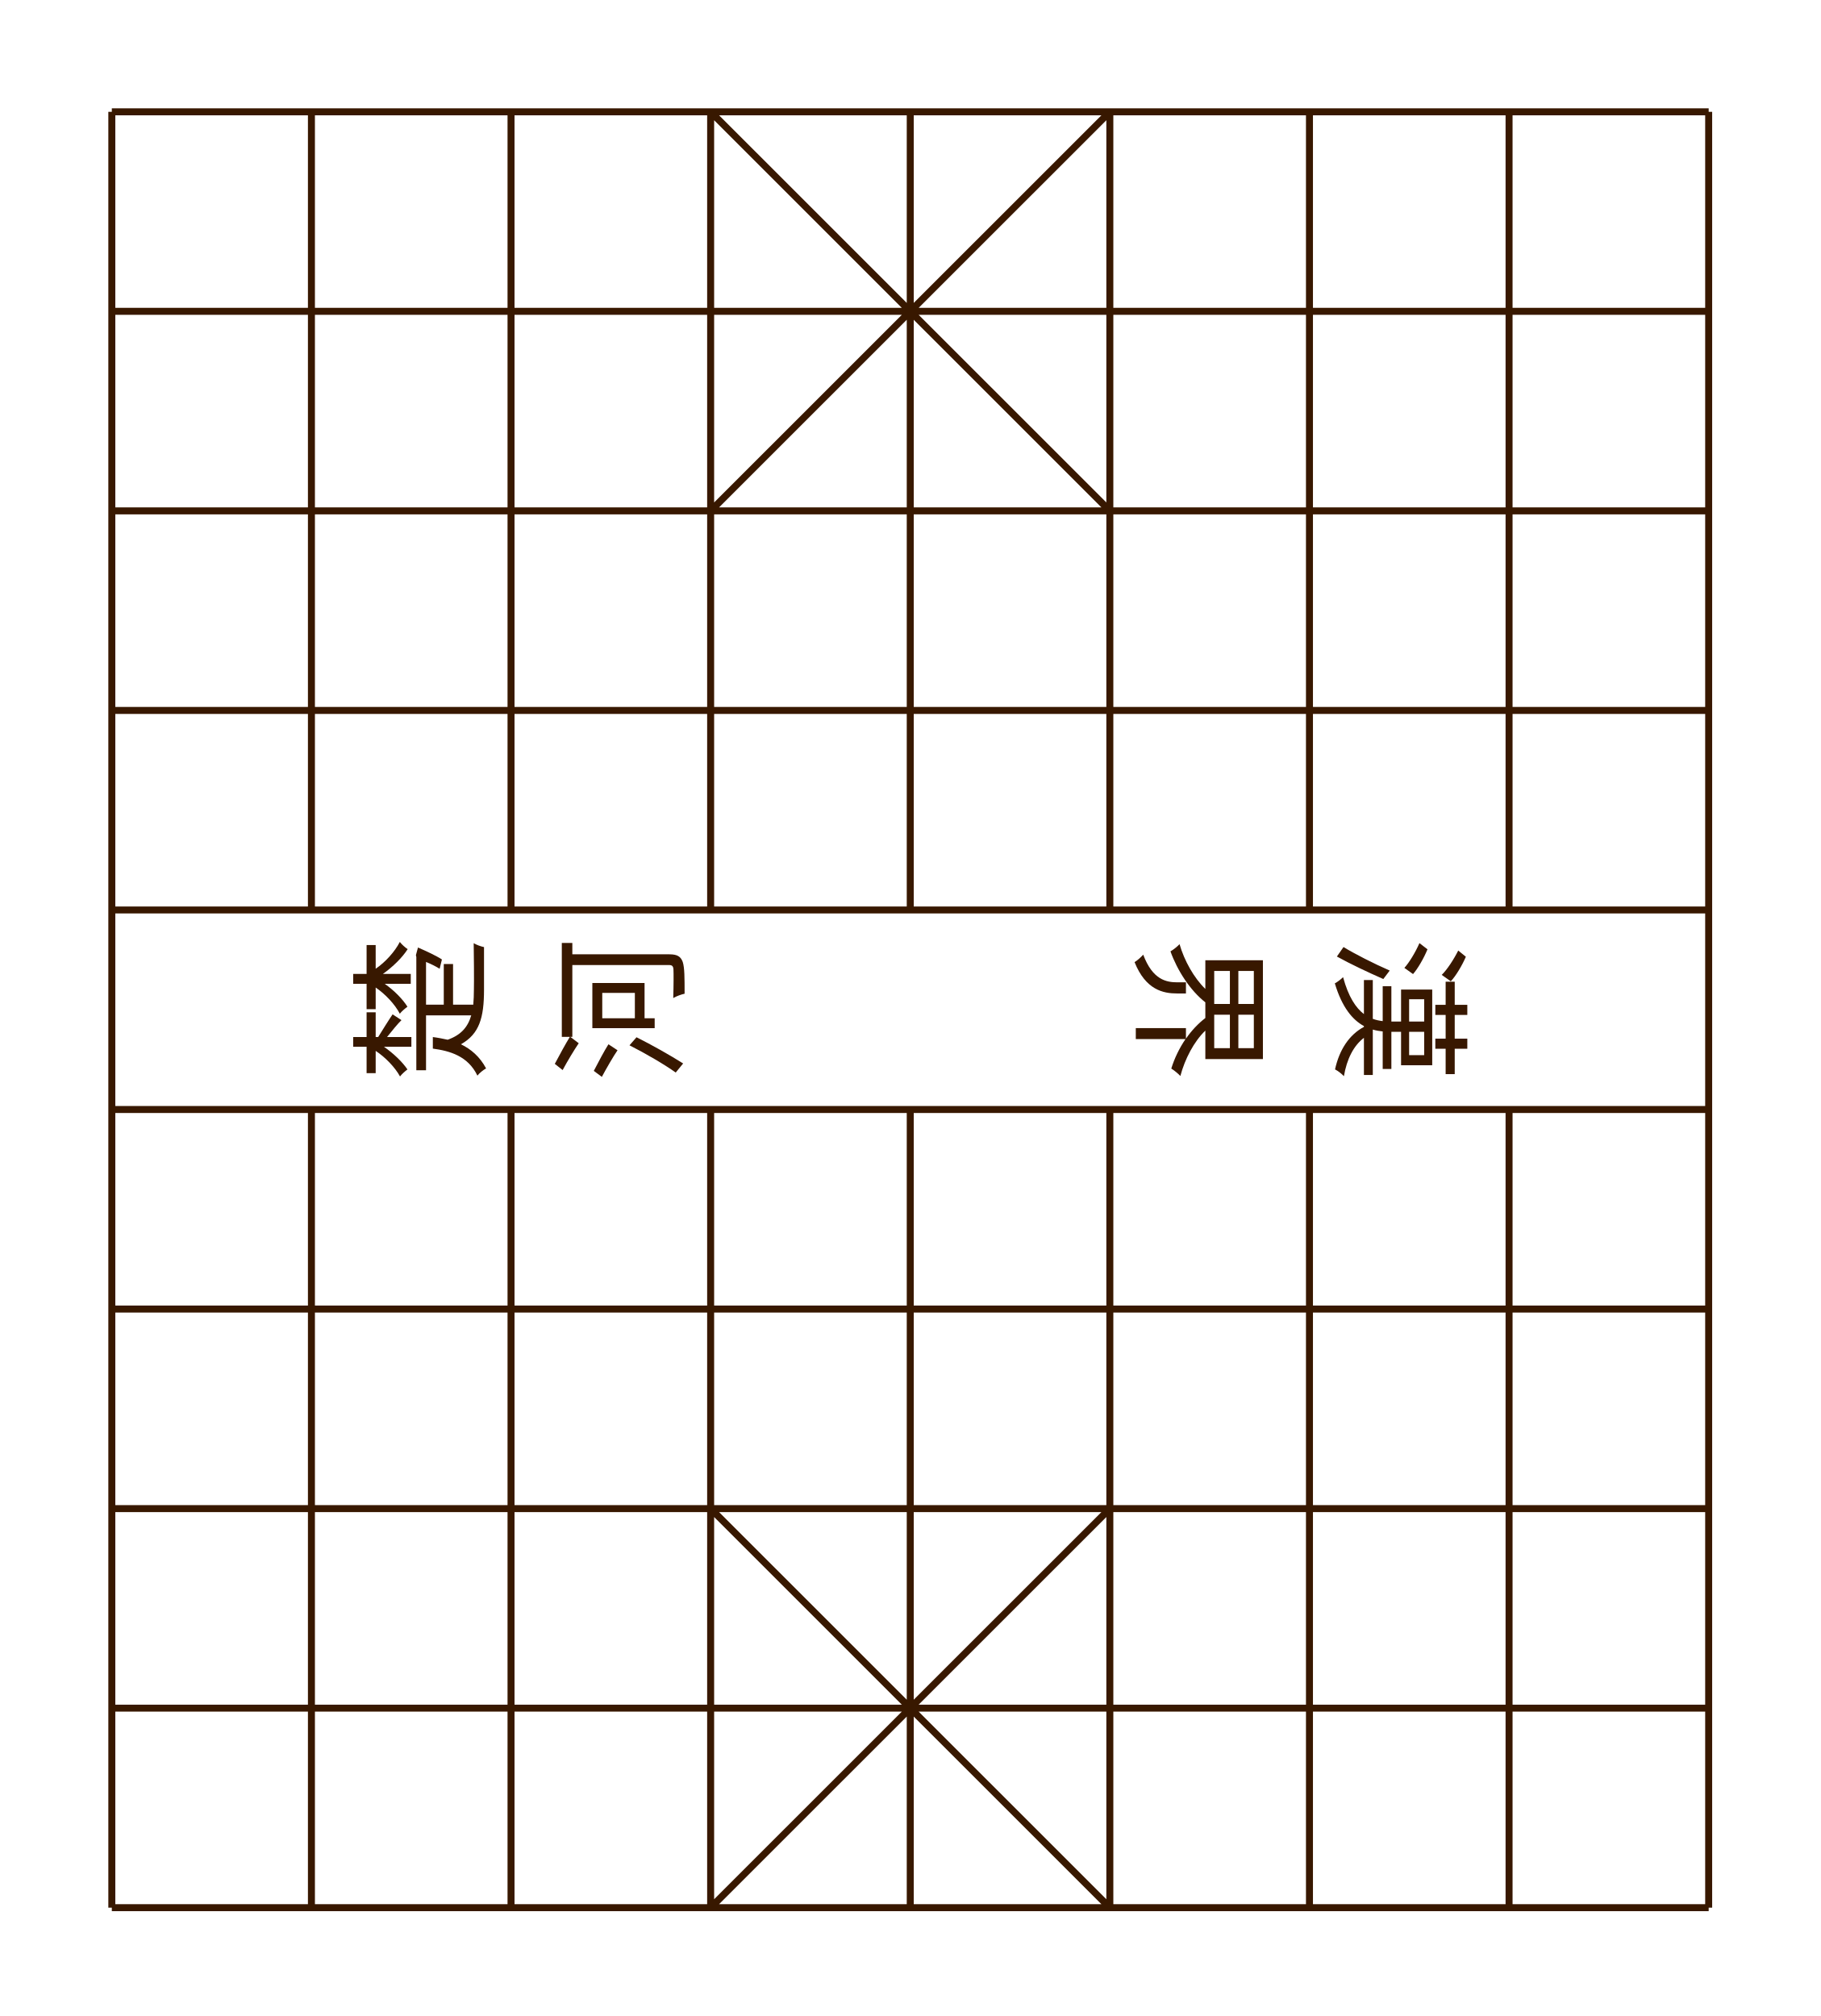
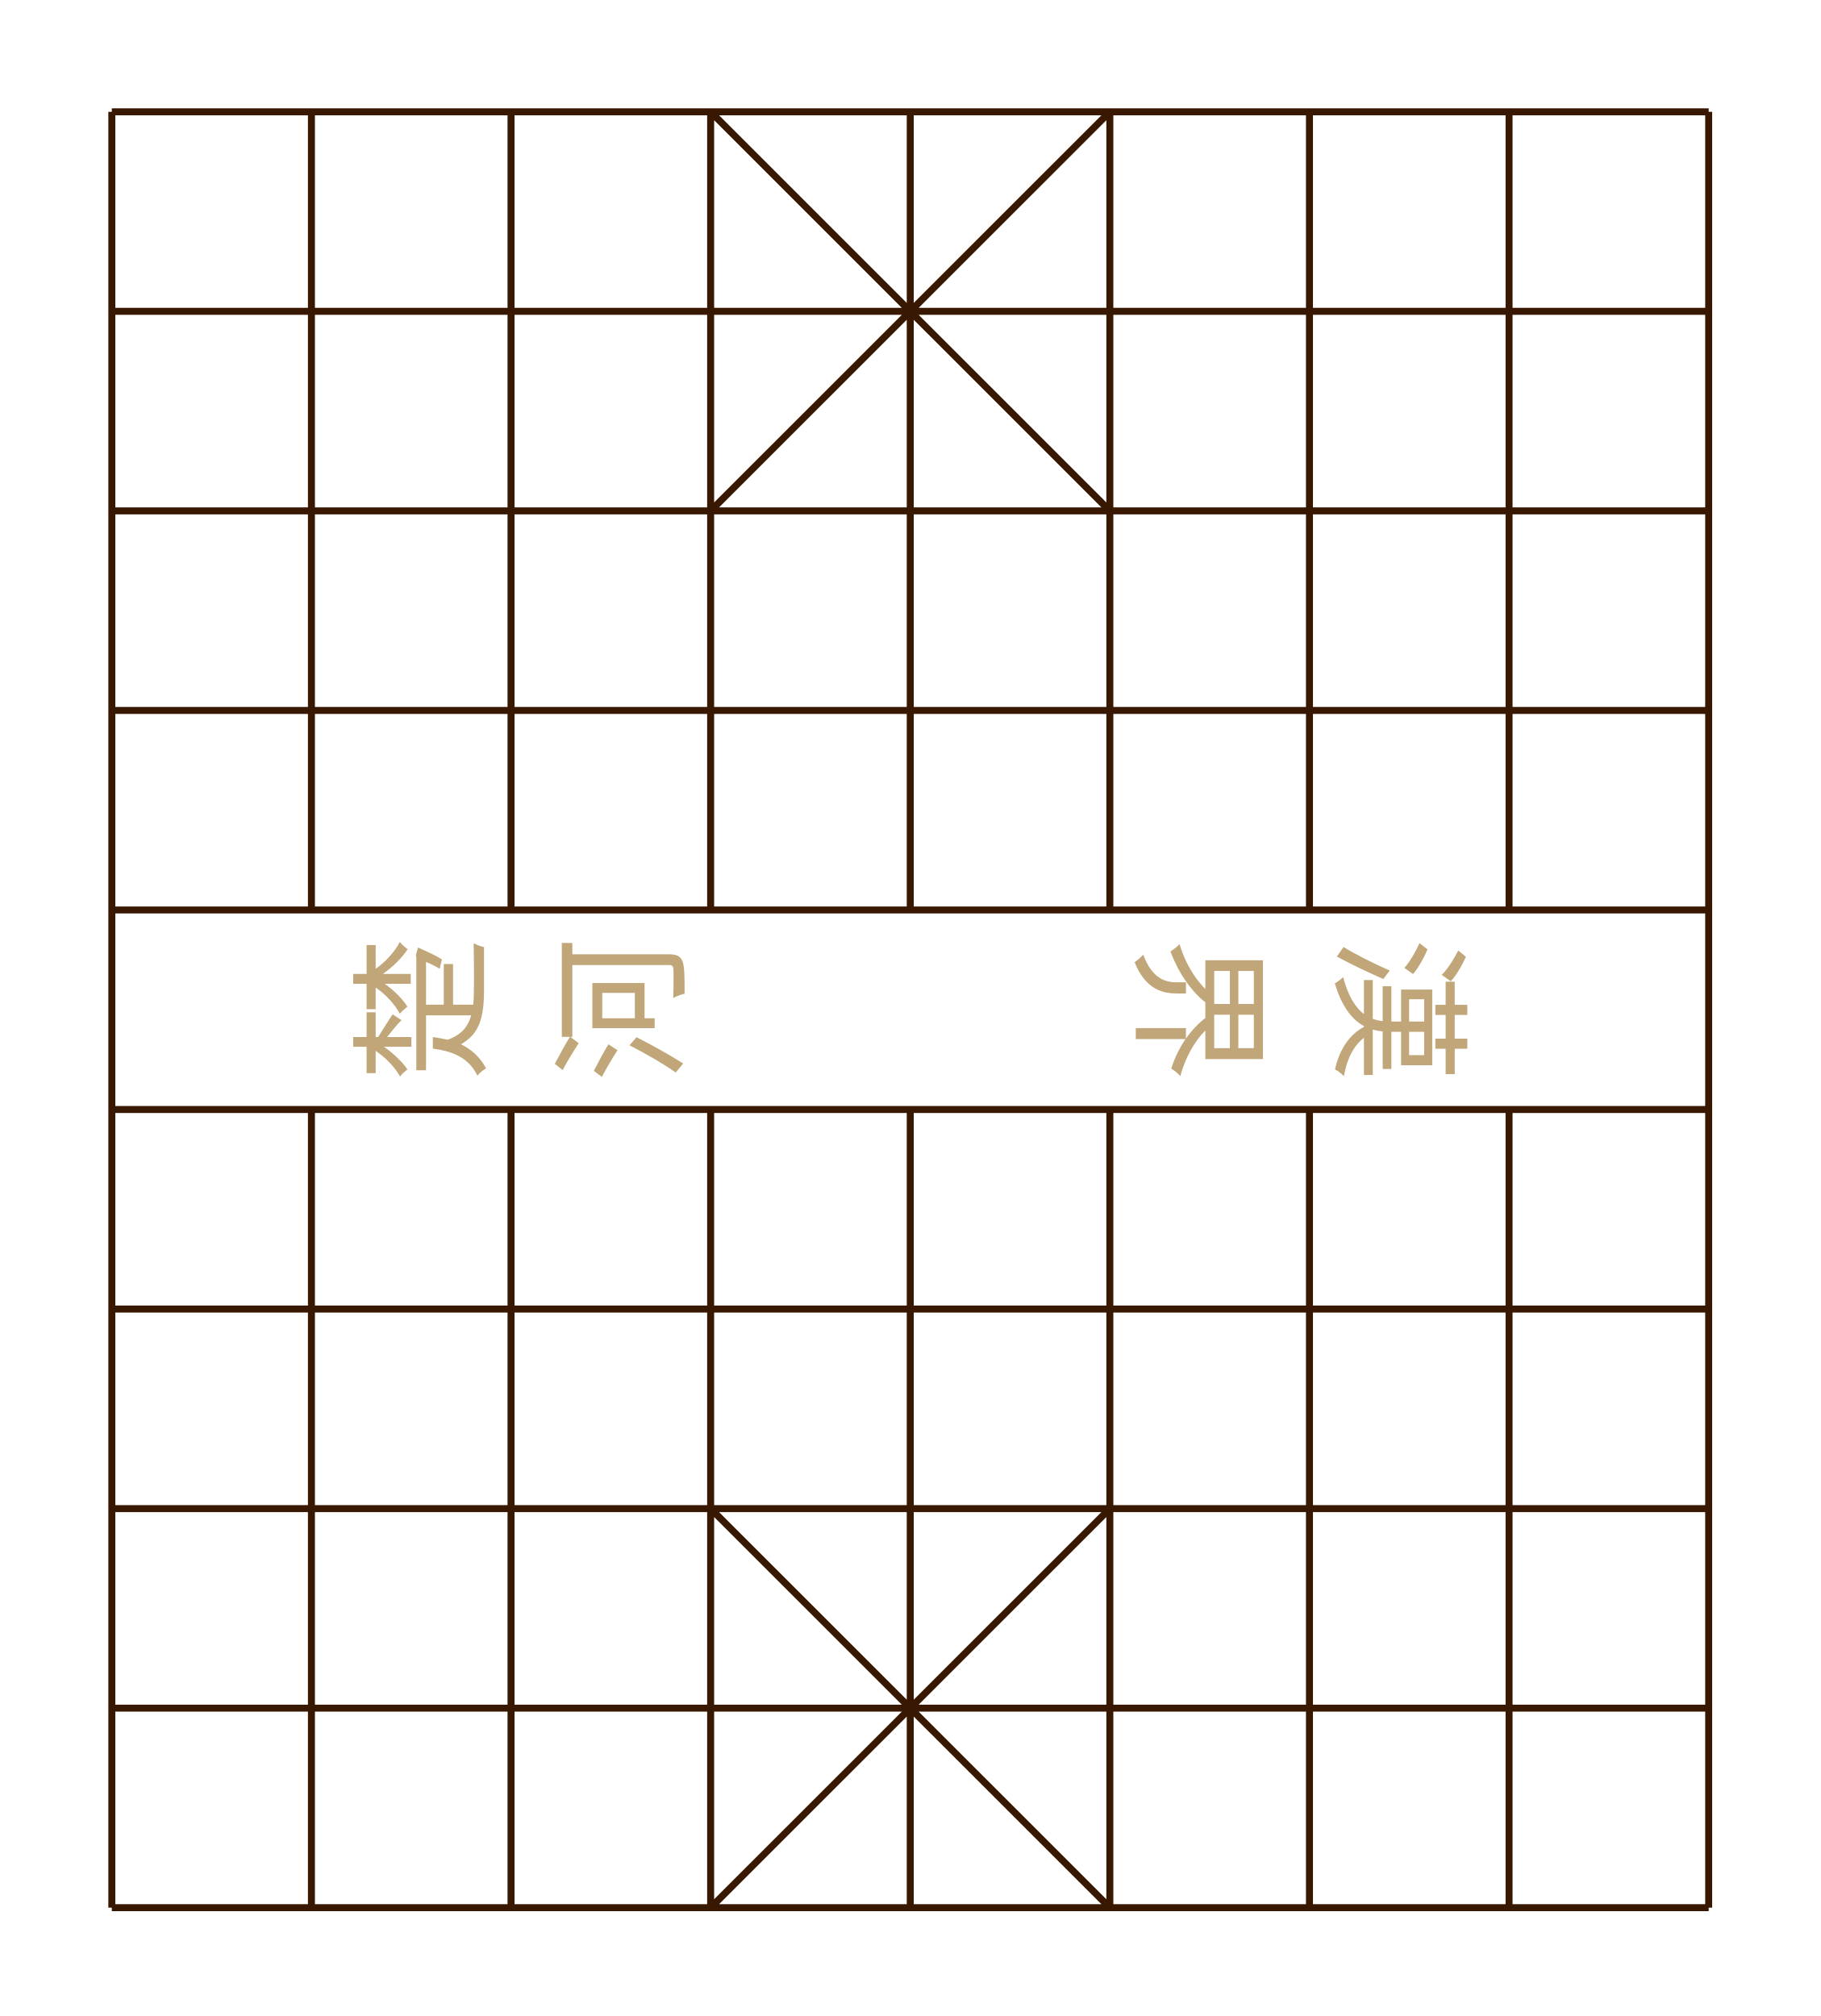
<svg xmlns="http://www.w3.org/2000/svg" width="521" height="577" viewBox="0 0 137.848 152.665" version="1.1" id="svg8">
  <defs id="defs2" />
  <path id="path982" stroke-miterlimit="10" d="M 8.467,8.467 H 129.381 M 8.467,23.577 H 129.381 M 8.467,38.688 H 129.381 M 8.467,53.799 H 129.381 M 8.467,68.909 H 129.381 M 8.467,84.02 H 129.381 M 8.467,99.131 H 129.381 M 8.467,114.241 H 129.381 M 8.467,129.352 H 129.381 M 8.467,144.463 H 129.381 M 8.467,8.467 V 144.463 M 129.381,8.467 V 144.463 M 23.581,8.467 v 60.443 m 0,15.111 v 60.443 M 38.695,8.467 v 60.443 m 0,15.111 v 60.443 M 53.81,8.467 v 60.443 m 0,15.111 v 60.443 M 68.924,8.467 v 60.443 m 0,15.111 v 60.443 M 84.038,8.467 v 60.443 m 0,15.111 v 60.443 M 99.153,8.467 v 60.443 m 0,15.111 v 60.443 M 114.267,8.467 v 60.443 m 0,15.111 v 60.443 M 53.81,8.467 84.038,38.688 m 0,-30.221 -30.229,30.221 m 0,75.553 30.229,30.221 m 0,-30.221 -30.229,30.221" style="fill:none;stroke:#381800;stroke-width:0.529;stroke-miterlimit:10;stroke-dasharray:none;stroke-opacity:1;paint-order:fill stroke markers" />
-   <text transform="matrix(0,-0.9999655,1.000034,0,0,0)" style="font-style:normal;font-weight:normal;font-size:10.882px;font-family:DFKai-SB, STKaiti;dominant-baseline:central;text-anchor:middle;fill:#381800;fill-opacity:1;stroke:none;stroke-width:0.265;" font-size="36px" font-style="normal" font-weight="normal" text-decoration="normal" x="-76.455" y="31.137" dominant-baseline="central" id="text984">楚</text>
-   <text transform="matrix(0,-0.9999655,1.000034,0,0,0)" style="font-style:normal;font-weight:normal;font-size:10.882px;font-family:DFKai-SB, STKaiti;dominant-baseline:central;text-anchor:middle;fill:#381800;fill-opacity:1;stroke:none;stroke-width:0.265;" font-size="36px" font-style="normal" font-weight="normal" text-decoration="normal" x="-76.455" y="46.251" dominant-baseline="central" id="text986">河</text>
-   <text transform="matrix(0,0.9999655,-1.000034,0,0,0)" id="text988" dominant-baseline="central" y="-106.706" x="76.455" text-decoration="normal" font-weight="normal" font-style="normal" font-size="36px" style="font-style:normal;font-weight:normal;font-size:10.882px;font-family:DFKai-SB, STKaiti;dominant-baseline:central;text-anchor:middle;fill:#381800;fill-opacity:1;stroke:none;stroke-width:0.265;">漢</text>
-   <text transform="matrix(0,0.9999655,-1.000034,0,0,0)" id="text990" dominant-baseline="central" y="-91.592" x="76.455" text-decoration="normal" font-weight="normal" font-style="normal" font-size="36px" style="font-style:normal;font-weight:normal;font-size:10.882px;font-family:DFKai-SB, STKaiti;dominant-baseline:central;text-anchor:middle;fill:#381800;fill-opacity:1;stroke:none;stroke-width:0.265;">界</text>
+   <text transform="matrix(0,-0.9999655,1.000034,0,0,0)" style="font-style:normal;font-weight:normal;font-size:10.882px;font-family:DFKai-SB, STKaiti;dominant-baseline:central;text-anchor:middle;fill:#c0a678;fill-opacity:1;stroke:none;stroke-width:0.265;" font-size="36px" font-style="normal" font-weight="normal" text-decoration="normal" x="-76.455" y="31.137" dominant-baseline="central" id="text984">楚</text>
+   <text transform="matrix(0,-0.9999655,1.000034,0,0,0)" style="font-style:normal;font-weight:normal;font-size:10.882px;font-family:DFKai-SB, STKaiti;dominant-baseline:central;text-anchor:middle;fill:#c0a678;fill-opacity:1;stroke:none;stroke-width:0.265;" font-size="36px" font-style="normal" font-weight="normal" text-decoration="normal" x="-76.455" y="46.251" dominant-baseline="central" id="text986">河</text>
+   <text transform="matrix(0,0.9999655,-1.000034,0,0,0)" id="text988" dominant-baseline="central" y="-106.706" x="76.455" text-decoration="normal" font-weight="normal" font-style="normal" font-size="36px" style="font-style:normal;font-weight:normal;font-size:10.882px;font-family:DFKai-SB, STKaiti;dominant-baseline:central;text-anchor:middle;fill:#c0a678;fill-opacity:1;stroke:none;stroke-width:0.265;">漢</text>
+   <text transform="matrix(0,0.9999655,-1.000034,0,0,0)" id="text990" dominant-baseline="central" y="-91.592" x="76.455" text-decoration="normal" font-weight="normal" font-style="normal" font-size="36px" style="font-style:normal;font-weight:normal;font-size:10.882px;font-family:DFKai-SB, STKaiti;dominant-baseline:central;text-anchor:middle;fill:#c0a678;fill-opacity:1;stroke:none;stroke-width:0.265;">界</text>
</svg>
